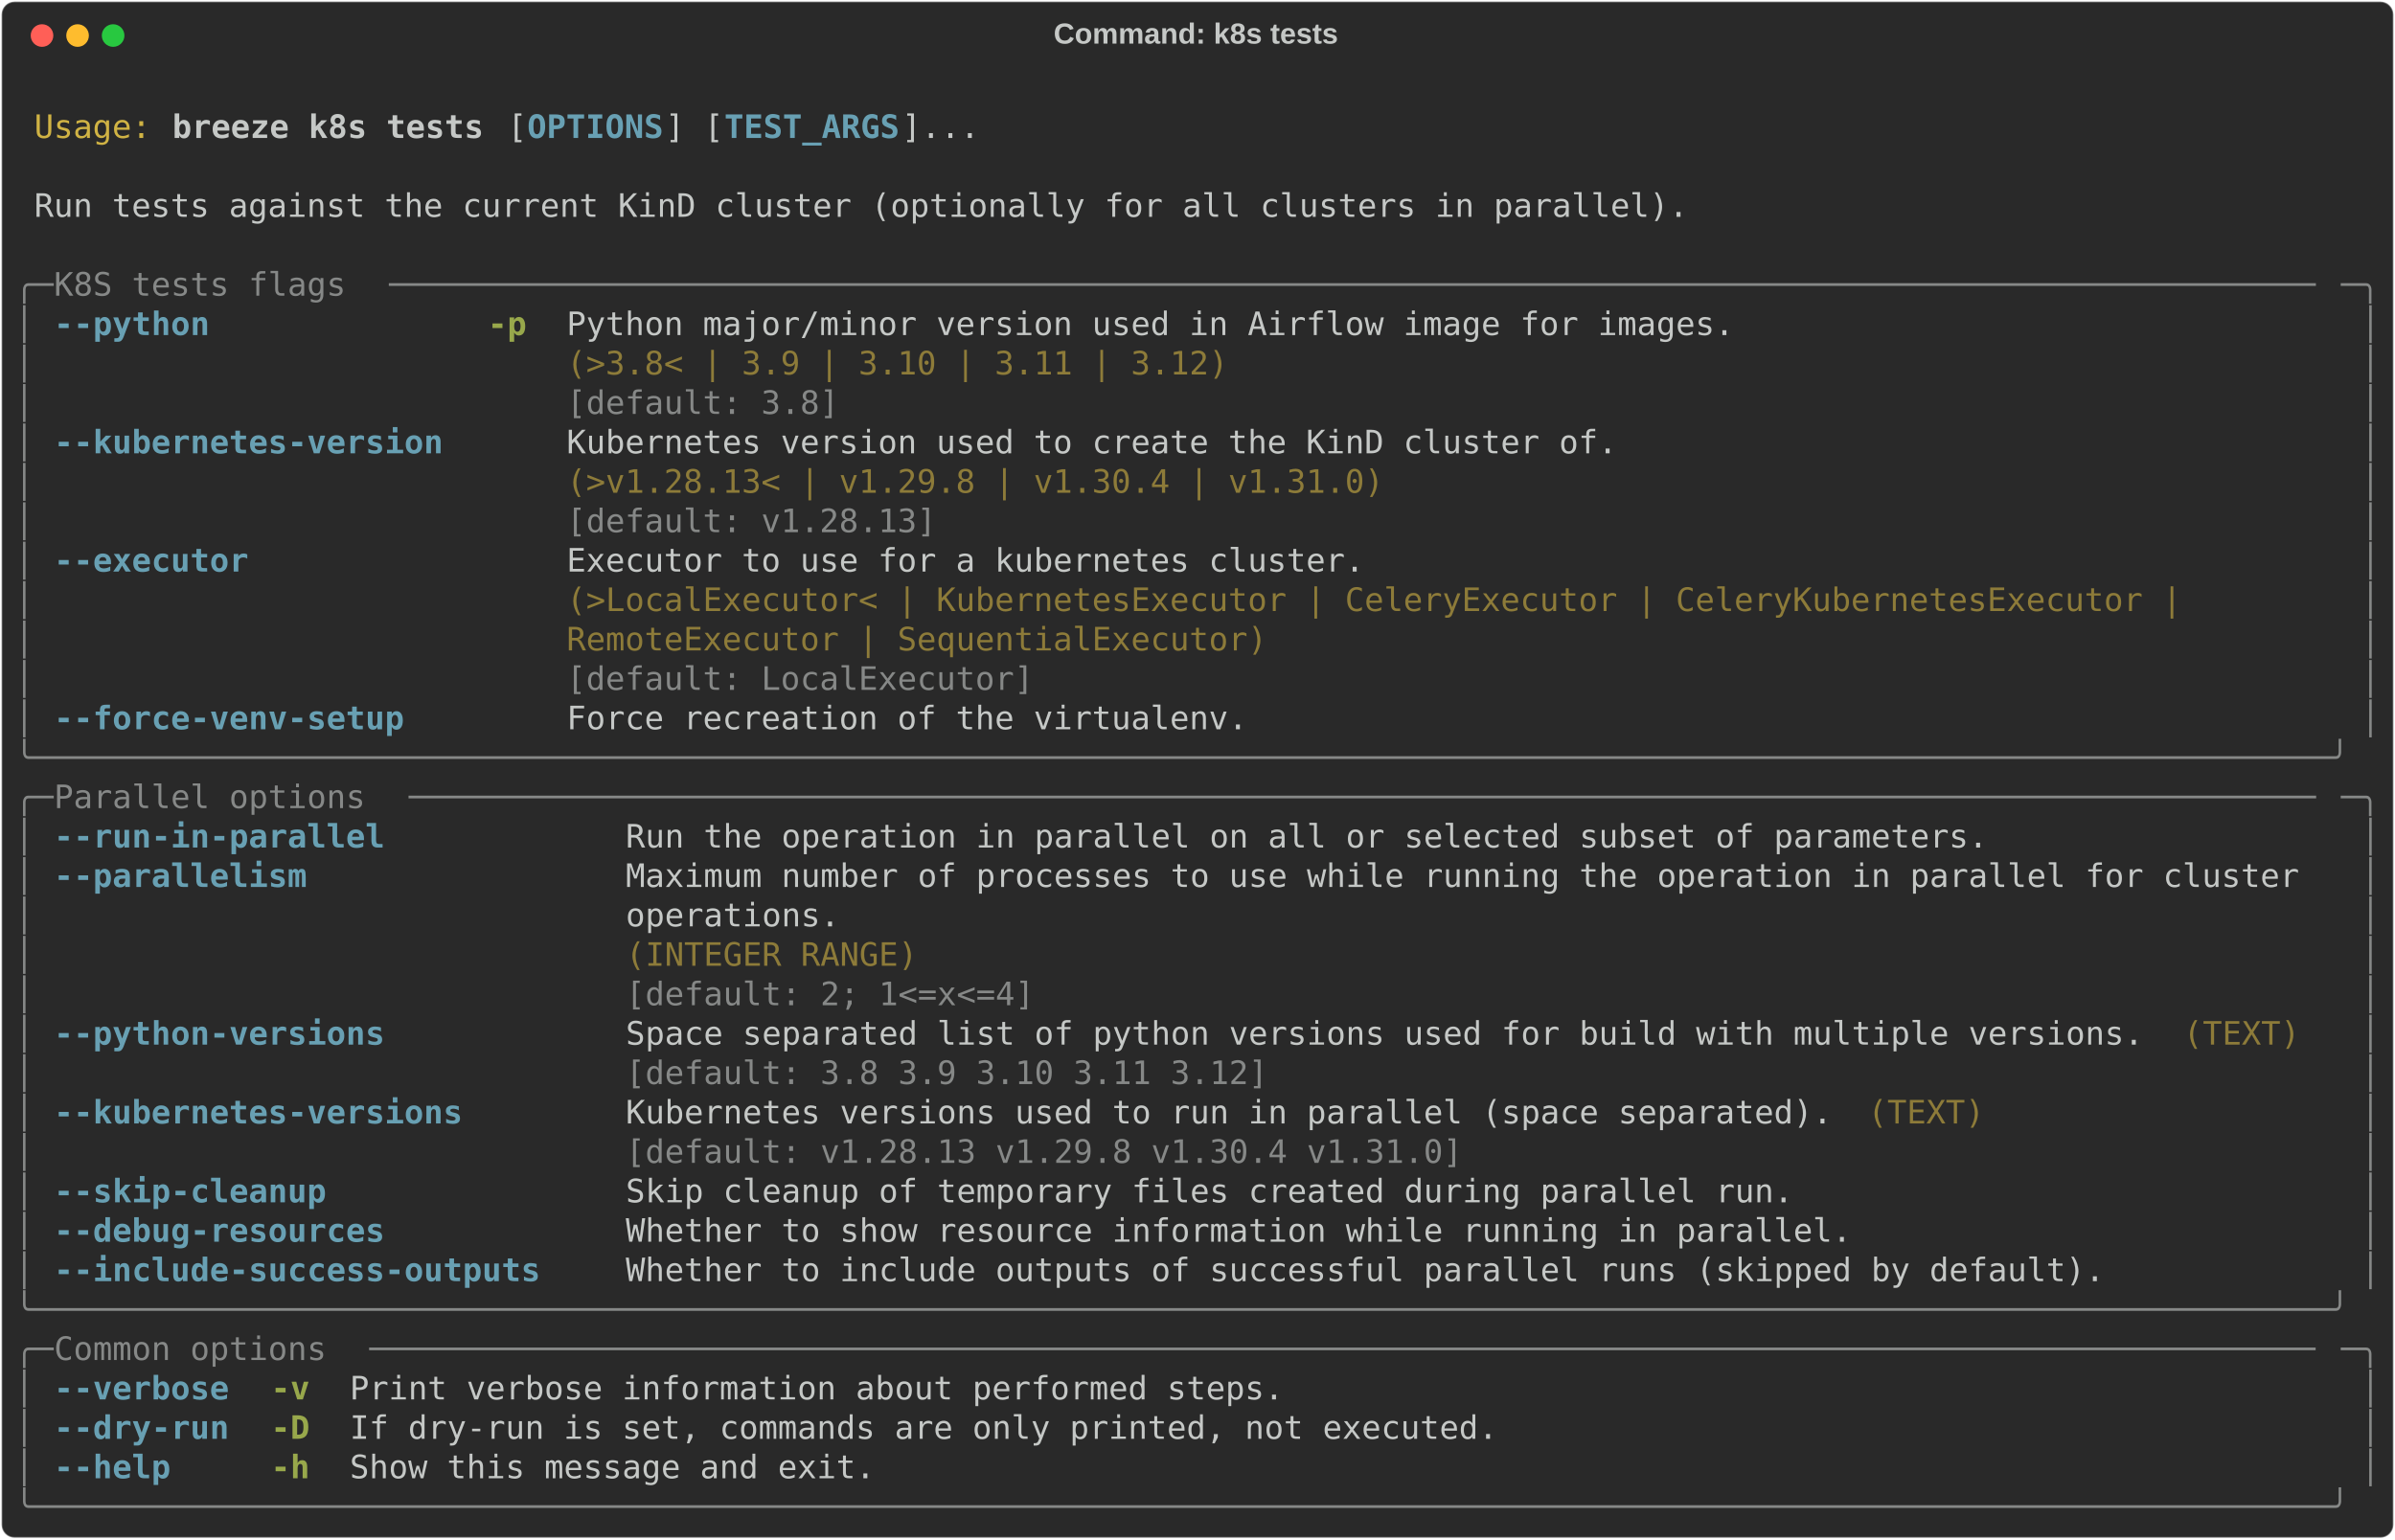
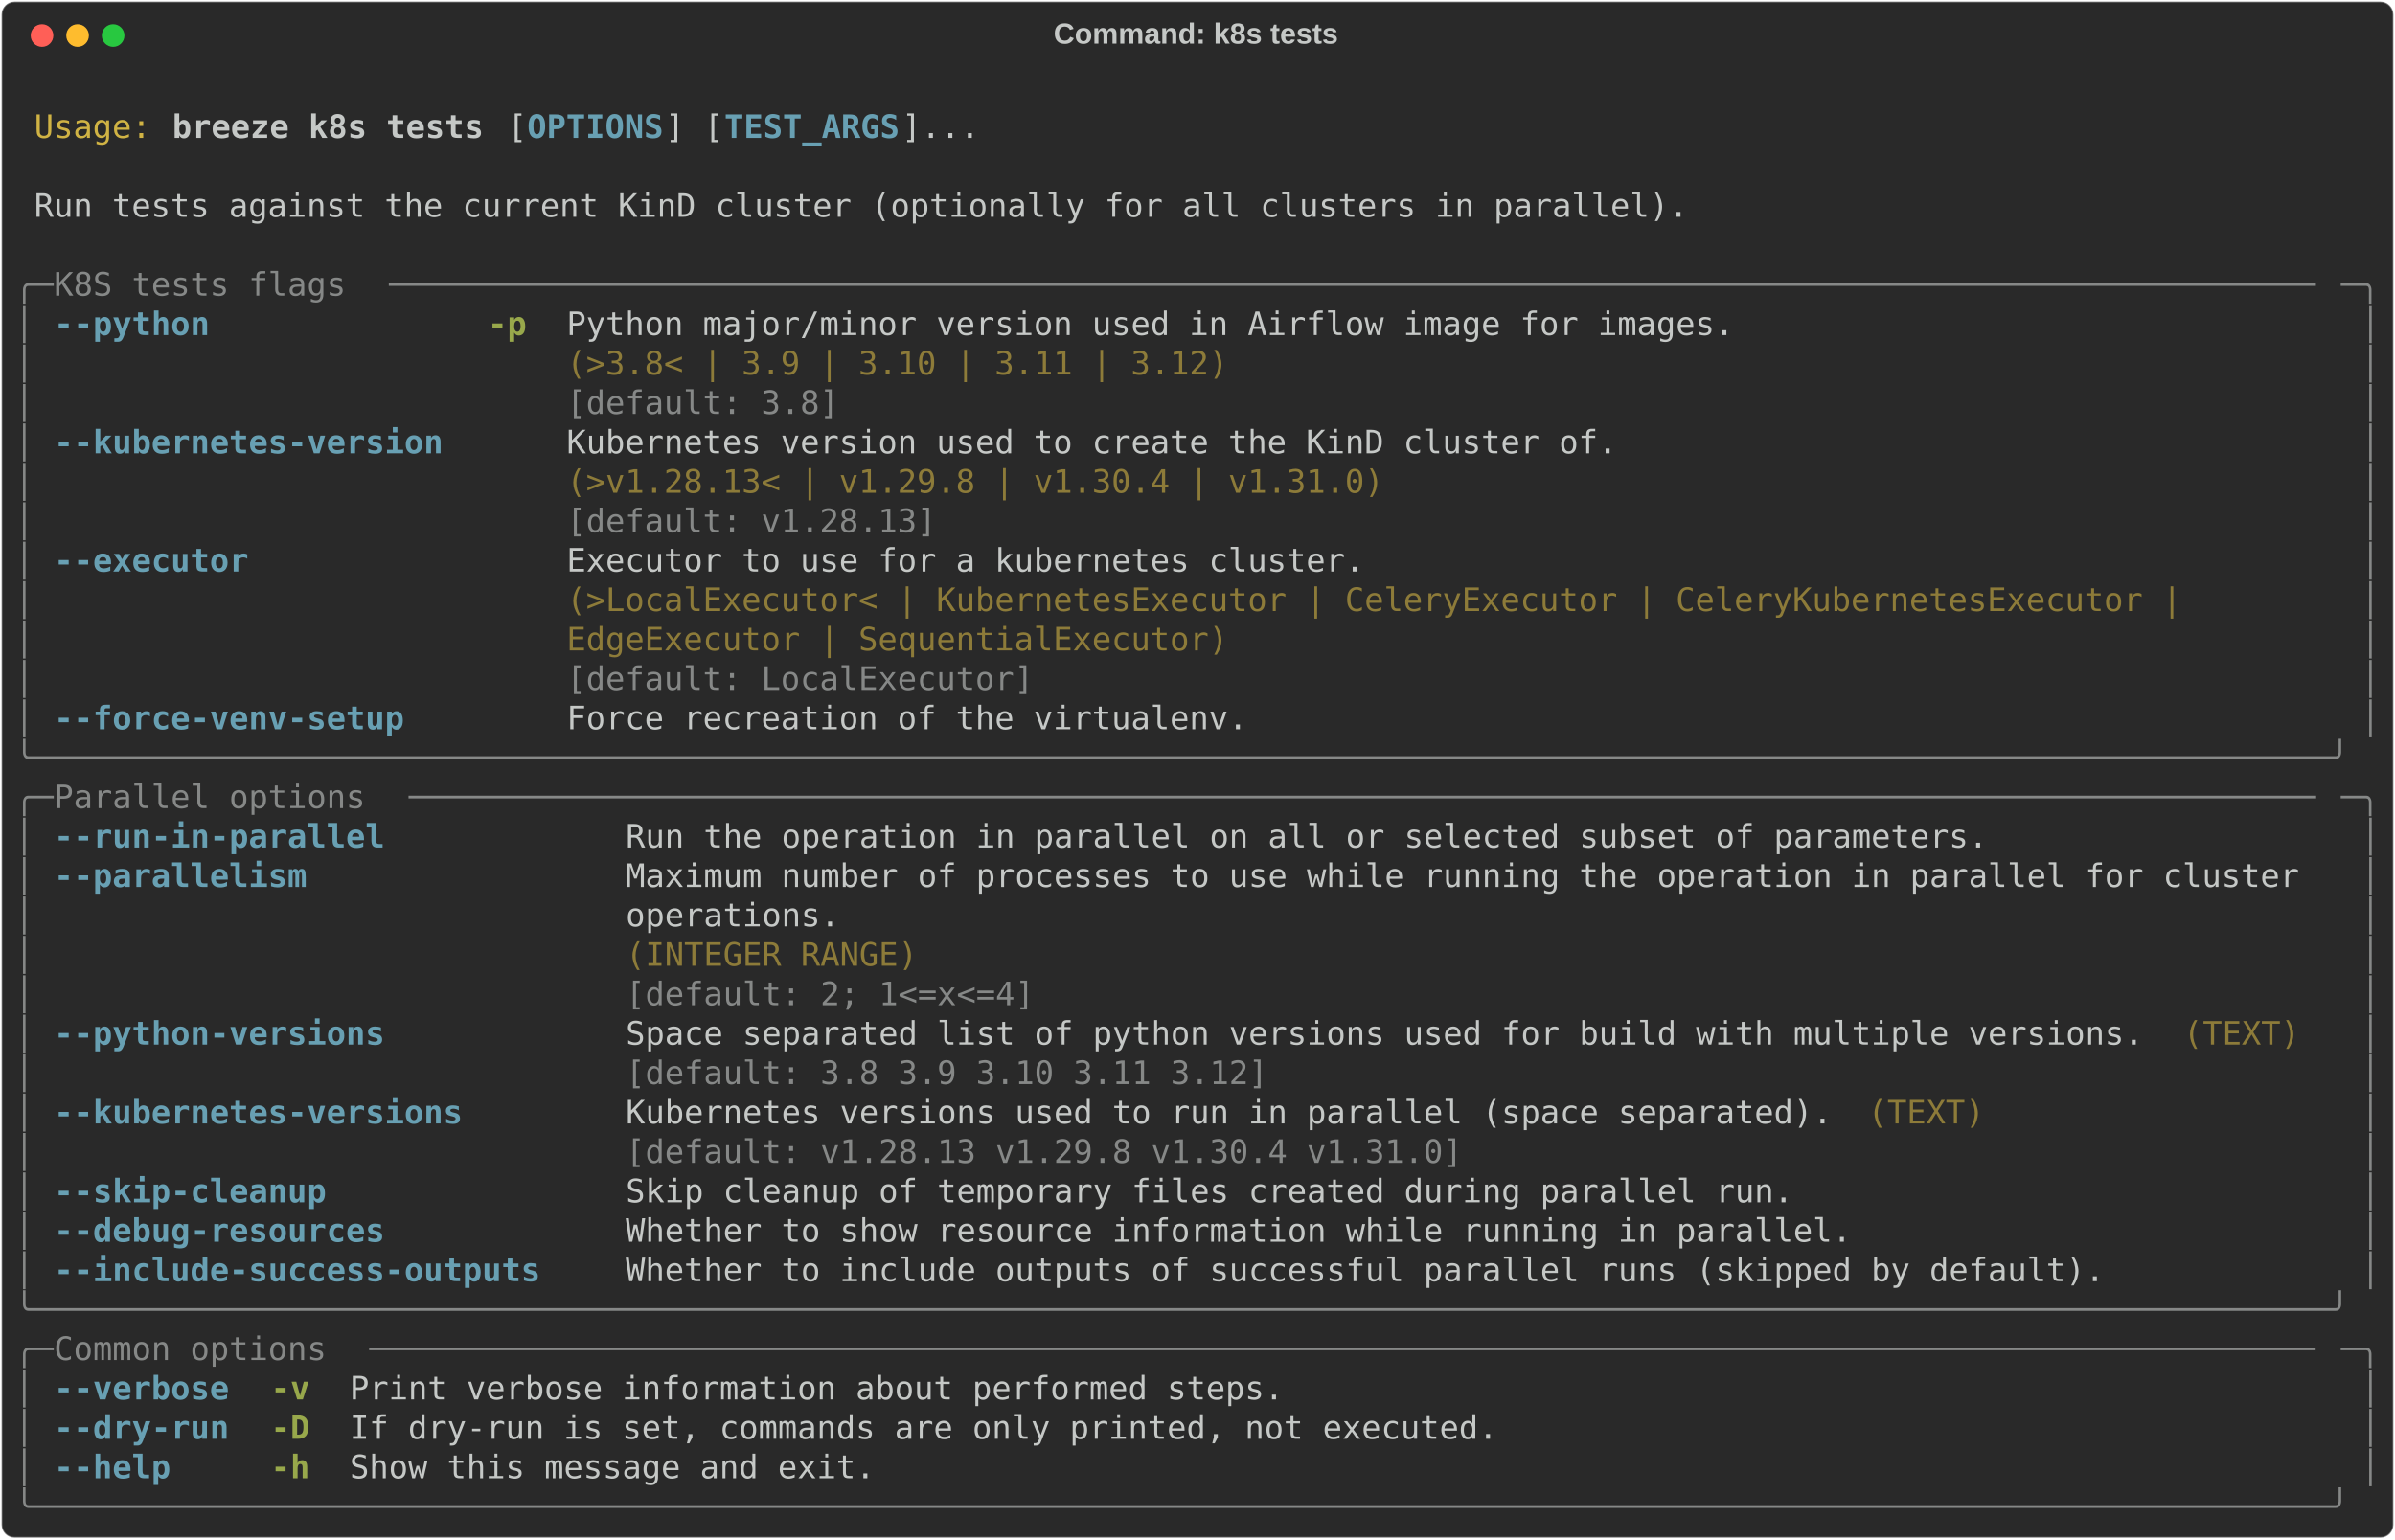
<svg xmlns="http://www.w3.org/2000/svg" class="rich-terminal" viewBox="0 0 1482 952.8">
  <style>

    @font-face {
        font-family: "Fira Code";
        src: local("FiraCode-Regular"),
                url("https://cdnjs.cloudflare.com/ajax/libs/firacode/6.2.0/woff2/FiraCode-Regular.woff2") format("woff2"),
                url("https://cdnjs.cloudflare.com/ajax/libs/firacode/6.2.0/woff/FiraCode-Regular.woff") format("woff");
        font-style: normal;
        font-weight: 400;
    }
    @font-face {
        font-family: "Fira Code";
        src: local("FiraCode-Bold"),
                url("https://cdnjs.cloudflare.com/ajax/libs/firacode/6.2.0/woff2/FiraCode-Bold.woff2") format("woff2"),
                url("https://cdnjs.cloudflare.com/ajax/libs/firacode/6.2.0/woff/FiraCode-Bold.woff") format("woff");
        font-style: bold;
        font-weight: 700;
    }

    .breeze-k8s-tests-matrix {
        font-family: Fira Code, monospace;
        font-size: 20px;
        line-height: 24.4px;
        font-variant-east-asian: full-width;
    }

    .breeze-k8s-tests-title {
        font-size: 18px;
        font-weight: bold;
        font-family: arial;
    }

    .breeze-k8s-tests-r1 { fill: #c5c8c6 }
.breeze-k8s-tests-r2 { fill: #d0b344 }
.breeze-k8s-tests-r3 { fill: #c5c8c6;font-weight: bold }
.breeze-k8s-tests-r4 { fill: #68a0b3;font-weight: bold }
.breeze-k8s-tests-r5 { fill: #868887 }
.breeze-k8s-tests-r6 { fill: #98a84b;font-weight: bold }
.breeze-k8s-tests-r7 { fill: #8d7b39 }
    </style>
  <defs>
    <clipPath id="breeze-k8s-tests-clip-terminal">
      <rect x="0" y="0" width="1463.0" height="901.8" />
    </clipPath>
    <clipPath id="breeze-k8s-tests-line-0">
      <rect x="0" y="1.5" width="1464" height="24.65" />
    </clipPath>
    <clipPath id="breeze-k8s-tests-line-1">
      <rect x="0" y="25.9" width="1464" height="24.65" />
    </clipPath>
    <clipPath id="breeze-k8s-tests-line-2">
      <rect x="0" y="50.3" width="1464" height="24.65" />
    </clipPath>
    <clipPath id="breeze-k8s-tests-line-3">
      <rect x="0" y="74.7" width="1464" height="24.65" />
    </clipPath>
    <clipPath id="breeze-k8s-tests-line-4">
      <rect x="0" y="99.1" width="1464" height="24.65" />
    </clipPath>
    <clipPath id="breeze-k8s-tests-line-5">
      <rect x="0" y="123.5" width="1464" height="24.65" />
    </clipPath>
    <clipPath id="breeze-k8s-tests-line-6">
      <rect x="0" y="147.9" width="1464" height="24.65" />
    </clipPath>
    <clipPath id="breeze-k8s-tests-line-7">
      <rect x="0" y="172.3" width="1464" height="24.65" />
    </clipPath>
    <clipPath id="breeze-k8s-tests-line-8">
      <rect x="0" y="196.7" width="1464" height="24.65" />
    </clipPath>
    <clipPath id="breeze-k8s-tests-line-9">
      <rect x="0" y="221.1" width="1464" height="24.65" />
    </clipPath>
    <clipPath id="breeze-k8s-tests-line-10">
      <rect x="0" y="245.5" width="1464" height="24.65" />
    </clipPath>
    <clipPath id="breeze-k8s-tests-line-11">
      <rect x="0" y="269.9" width="1464" height="24.65" />
    </clipPath>
    <clipPath id="breeze-k8s-tests-line-12">
      <rect x="0" y="294.3" width="1464" height="24.65" />
    </clipPath>
    <clipPath id="breeze-k8s-tests-line-13">
      <rect x="0" y="318.7" width="1464" height="24.65" />
    </clipPath>
    <clipPath id="breeze-k8s-tests-line-14">
      <rect x="0" y="343.1" width="1464" height="24.65" />
    </clipPath>
    <clipPath id="breeze-k8s-tests-line-15">
      <rect x="0" y="367.5" width="1464" height="24.65" />
    </clipPath>
    <clipPath id="breeze-k8s-tests-line-16">
      <rect x="0" y="391.9" width="1464" height="24.65" />
    </clipPath>
    <clipPath id="breeze-k8s-tests-line-17">
      <rect x="0" y="416.3" width="1464" height="24.65" />
    </clipPath>
    <clipPath id="breeze-k8s-tests-line-18">
      <rect x="0" y="440.7" width="1464" height="24.65" />
    </clipPath>
    <clipPath id="breeze-k8s-tests-line-19">
      <rect x="0" y="465.1" width="1464" height="24.65" />
    </clipPath>
    <clipPath id="breeze-k8s-tests-line-20">
      <rect x="0" y="489.5" width="1464" height="24.65" />
    </clipPath>
    <clipPath id="breeze-k8s-tests-line-21">
      <rect x="0" y="513.9" width="1464" height="24.65" />
    </clipPath>
    <clipPath id="breeze-k8s-tests-line-22">
      <rect x="0" y="538.3" width="1464" height="24.65" />
    </clipPath>
    <clipPath id="breeze-k8s-tests-line-23">
      <rect x="0" y="562.7" width="1464" height="24.65" />
    </clipPath>
    <clipPath id="breeze-k8s-tests-line-24">
      <rect x="0" y="587.1" width="1464" height="24.65" />
    </clipPath>
    <clipPath id="breeze-k8s-tests-line-25">
      <rect x="0" y="611.5" width="1464" height="24.65" />
    </clipPath>
    <clipPath id="breeze-k8s-tests-line-26">
      <rect x="0" y="635.9" width="1464" height="24.65" />
    </clipPath>
    <clipPath id="breeze-k8s-tests-line-27">
      <rect x="0" y="660.3" width="1464" height="24.65" />
    </clipPath>
    <clipPath id="breeze-k8s-tests-line-28">
      <rect x="0" y="684.7" width="1464" height="24.65" />
    </clipPath>
    <clipPath id="breeze-k8s-tests-line-29">
      <rect x="0" y="709.1" width="1464" height="24.65" />
    </clipPath>
    <clipPath id="breeze-k8s-tests-line-30">
      <rect x="0" y="733.5" width="1464" height="24.65" />
    </clipPath>
    <clipPath id="breeze-k8s-tests-line-31">
      <rect x="0" y="757.9" width="1464" height="24.65" />
    </clipPath>
    <clipPath id="breeze-k8s-tests-line-32">
      <rect x="0" y="782.3" width="1464" height="24.65" />
    </clipPath>
    <clipPath id="breeze-k8s-tests-line-33">
      <rect x="0" y="806.7" width="1464" height="24.65" />
    </clipPath>
    <clipPath id="breeze-k8s-tests-line-34">
      <rect x="0" y="831.1" width="1464" height="24.65" />
    </clipPath>
    <clipPath id="breeze-k8s-tests-line-35">
      <rect x="0" y="855.5" width="1464" height="24.65" />
    </clipPath>
  </defs>
  <rect fill="#292929" stroke="rgba(255,255,255,0.35)" stroke-width="1" x="1" y="1" width="1480" height="950.8" rx="8" />
  <text class="breeze-k8s-tests-title" fill="#c5c8c6" text-anchor="middle" x="740" y="27">Command: k8s tests</text>
  <g transform="translate(26,22)">
    <circle cx="0" cy="0" r="7" fill="#ff5f57" />
    <circle cx="22" cy="0" r="7" fill="#febc2e" />
    <circle cx="44" cy="0" r="7" fill="#28c840" />
  </g>
  <g transform="translate(9, 41)" clip-path="url(#breeze-k8s-tests-clip-terminal)">
    <g class="breeze-k8s-tests-matrix">
      <text class="breeze-k8s-tests-r1" x="1464" y="20" textLength="12.2" clip-path="url(#breeze-k8s-tests-line-0)">
</text>
      <text class="breeze-k8s-tests-r2" x="12.2" y="44.4" textLength="73.2" clip-path="url(#breeze-k8s-tests-line-1)">Usage:</text>
      <text class="breeze-k8s-tests-r3" x="97.6" y="44.4" textLength="195.2" clip-path="url(#breeze-k8s-tests-line-1)">breeze k8s tests</text>
      <text class="breeze-k8s-tests-r1" x="305" y="44.4" textLength="12.2" clip-path="url(#breeze-k8s-tests-line-1)">[</text>
      <text class="breeze-k8s-tests-r4" x="317.2" y="44.4" textLength="85.4" clip-path="url(#breeze-k8s-tests-line-1)">OPTIONS</text>
      <text class="breeze-k8s-tests-r1" x="402.6" y="44.4" textLength="36.6" clip-path="url(#breeze-k8s-tests-line-1)">] [</text>
      <text class="breeze-k8s-tests-r4" x="439.2" y="44.4" textLength="109.8" clip-path="url(#breeze-k8s-tests-line-1)">TEST_ARGS</text>
      <text class="breeze-k8s-tests-r1" x="549" y="44.4" textLength="48.8" clip-path="url(#breeze-k8s-tests-line-1)">]...</text>
      <text class="breeze-k8s-tests-r1" x="1464" y="44.4" textLength="12.2" clip-path="url(#breeze-k8s-tests-line-1)">
</text>
      <text class="breeze-k8s-tests-r1" x="1464" y="68.8" textLength="12.2" clip-path="url(#breeze-k8s-tests-line-2)">
</text>
      <text class="breeze-k8s-tests-r1" x="12.2" y="93.2" textLength="1037" clip-path="url(#breeze-k8s-tests-line-3)">Run tests against the current KinD cluster (optionally for all clusters in parallel).</text>
      <text class="breeze-k8s-tests-r1" x="1464" y="93.2" textLength="12.2" clip-path="url(#breeze-k8s-tests-line-3)">
</text>
      <text class="breeze-k8s-tests-r1" x="1464" y="117.6" textLength="12.2" clip-path="url(#breeze-k8s-tests-line-4)">
</text>
      <text class="breeze-k8s-tests-r5" x="0" y="142" textLength="24.4" clip-path="url(#breeze-k8s-tests-line-5)">╭─</text>
      <text class="breeze-k8s-tests-r5" x="24.4" y="142" textLength="207.4" clip-path="url(#breeze-k8s-tests-line-5)"> K8S tests flags </text>
      <text class="breeze-k8s-tests-r5" x="231.8" y="142" textLength="1207.8" clip-path="url(#breeze-k8s-tests-line-5)">───────────────────────────────────────────────────────────────────────────────────────────────────</text>
      <text class="breeze-k8s-tests-r5" x="1439.6" y="142" textLength="24.4" clip-path="url(#breeze-k8s-tests-line-5)">─╮</text>
      <text class="breeze-k8s-tests-r1" x="1464" y="142" textLength="12.2" clip-path="url(#breeze-k8s-tests-line-5)">
</text>
      <text class="breeze-k8s-tests-r5" x="0" y="166.4" textLength="12.2" clip-path="url(#breeze-k8s-tests-line-6)">│</text>
      <text class="breeze-k8s-tests-r4" x="24.4" y="166.4" textLength="97.6" clip-path="url(#breeze-k8s-tests-line-6)">--python</text>
      <text class="breeze-k8s-tests-r6" x="292.8" y="166.4" textLength="24.4" clip-path="url(#breeze-k8s-tests-line-6)">-p</text>
      <text class="breeze-k8s-tests-r1" x="341.6" y="166.4" textLength="732" clip-path="url(#breeze-k8s-tests-line-6)">Python major/minor version used in Airflow image for images.</text>
      <text class="breeze-k8s-tests-r5" x="1451.8" y="166.4" textLength="12.2" clip-path="url(#breeze-k8s-tests-line-6)">│</text>
      <text class="breeze-k8s-tests-r1" x="1464" y="166.4" textLength="12.2" clip-path="url(#breeze-k8s-tests-line-6)">
</text>
      <text class="breeze-k8s-tests-r5" x="0" y="190.8" textLength="12.2" clip-path="url(#breeze-k8s-tests-line-7)">│</text>
      <text class="breeze-k8s-tests-r7" x="341.6" y="190.8" textLength="732" clip-path="url(#breeze-k8s-tests-line-7)">(&gt;3.8&lt; | 3.9 | 3.10 | 3.11 | 3.12)                          </text>
      <text class="breeze-k8s-tests-r5" x="1451.8" y="190.8" textLength="12.2" clip-path="url(#breeze-k8s-tests-line-7)">│</text>
      <text class="breeze-k8s-tests-r1" x="1464" y="190.8" textLength="12.2" clip-path="url(#breeze-k8s-tests-line-7)">
</text>
      <text class="breeze-k8s-tests-r5" x="0" y="215.2" textLength="12.2" clip-path="url(#breeze-k8s-tests-line-8)">│</text>
      <text class="breeze-k8s-tests-r5" x="341.6" y="215.2" textLength="732" clip-path="url(#breeze-k8s-tests-line-8)">[default: 3.8]                                              </text>
      <text class="breeze-k8s-tests-r5" x="1451.8" y="215.2" textLength="12.2" clip-path="url(#breeze-k8s-tests-line-8)">│</text>
      <text class="breeze-k8s-tests-r1" x="1464" y="215.2" textLength="12.2" clip-path="url(#breeze-k8s-tests-line-8)">
</text>
      <text class="breeze-k8s-tests-r5" x="0" y="239.6" textLength="12.2" clip-path="url(#breeze-k8s-tests-line-9)">│</text>
      <text class="breeze-k8s-tests-r4" x="24.4" y="239.6" textLength="244" clip-path="url(#breeze-k8s-tests-line-9)">--kubernetes-version</text>
      <text class="breeze-k8s-tests-r1" x="341.6" y="239.6" textLength="658.8" clip-path="url(#breeze-k8s-tests-line-9)">Kubernetes version used to create the KinD cluster of.</text>
      <text class="breeze-k8s-tests-r5" x="1451.8" y="239.6" textLength="12.2" clip-path="url(#breeze-k8s-tests-line-9)">│</text>
      <text class="breeze-k8s-tests-r1" x="1464" y="239.6" textLength="12.2" clip-path="url(#breeze-k8s-tests-line-9)">
</text>
      <text class="breeze-k8s-tests-r5" x="0" y="264" textLength="12.2" clip-path="url(#breeze-k8s-tests-line-10)">│</text>
      <text class="breeze-k8s-tests-r7" x="341.6" y="264" textLength="658.8" clip-path="url(#breeze-k8s-tests-line-10)">(&gt;v1.28.13&lt; | v1.29.8 | v1.30.4 | v1.31.0)            </text>
      <text class="breeze-k8s-tests-r5" x="1451.8" y="264" textLength="12.2" clip-path="url(#breeze-k8s-tests-line-10)">│</text>
      <text class="breeze-k8s-tests-r1" x="1464" y="264" textLength="12.2" clip-path="url(#breeze-k8s-tests-line-10)">
</text>
      <text class="breeze-k8s-tests-r5" x="0" y="288.4" textLength="12.2" clip-path="url(#breeze-k8s-tests-line-11)">│</text>
      <text class="breeze-k8s-tests-r5" x="341.6" y="288.4" textLength="658.8" clip-path="url(#breeze-k8s-tests-line-11)">[default: v1.28.13]                                   </text>
      <text class="breeze-k8s-tests-r5" x="1451.8" y="288.4" textLength="12.2" clip-path="url(#breeze-k8s-tests-line-11)">│</text>
      <text class="breeze-k8s-tests-r1" x="1464" y="288.4" textLength="12.2" clip-path="url(#breeze-k8s-tests-line-11)">
</text>
      <text class="breeze-k8s-tests-r5" x="0" y="312.8" textLength="12.2" clip-path="url(#breeze-k8s-tests-line-12)">│</text>
      <text class="breeze-k8s-tests-r4" x="24.4" y="312.8" textLength="122" clip-path="url(#breeze-k8s-tests-line-12)">--executor</text>
      <text class="breeze-k8s-tests-r1" x="341.6" y="312.8" textLength="1098" clip-path="url(#breeze-k8s-tests-line-12)">Executor to use for a kubernetes cluster.                                                 </text>
      <text class="breeze-k8s-tests-r5" x="1451.8" y="312.8" textLength="12.2" clip-path="url(#breeze-k8s-tests-line-12)">│</text>
      <text class="breeze-k8s-tests-r1" x="1464" y="312.8" textLength="12.2" clip-path="url(#breeze-k8s-tests-line-12)">
</text>
      <text class="breeze-k8s-tests-r5" x="0" y="337.2" textLength="12.2" clip-path="url(#breeze-k8s-tests-line-13)">│</text>
      <text class="breeze-k8s-tests-r7" x="341.6" y="337.2" textLength="1098" clip-path="url(#breeze-k8s-tests-line-13)">(&gt;LocalExecutor&lt; | KubernetesExecutor | CeleryExecutor | CeleryKubernetesExecutor |       </text>
      <text class="breeze-k8s-tests-r5" x="1451.8" y="337.2" textLength="12.2" clip-path="url(#breeze-k8s-tests-line-13)">│</text>
      <text class="breeze-k8s-tests-r1" x="1464" y="337.2" textLength="12.2" clip-path="url(#breeze-k8s-tests-line-13)">
</text>
      <text class="breeze-k8s-tests-r5" x="0" y="361.6" textLength="12.2" clip-path="url(#breeze-k8s-tests-line-14)">│</text>
-       <text class="breeze-k8s-tests-r7" x="341.6" y="361.6" textLength="1098" clip-path="url(#breeze-k8s-tests-line-14)">RemoteExecutor | SequentialExecutor)                                                      </text>
+       <text class="breeze-k8s-tests-r7" x="341.6" y="361.6" textLength="1098" clip-path="url(#breeze-k8s-tests-line-14)">EdgeExecutor | SequentialExecutor)                                                        </text>
      <text class="breeze-k8s-tests-r5" x="1451.8" y="361.6" textLength="12.2" clip-path="url(#breeze-k8s-tests-line-14)">│</text>
      <text class="breeze-k8s-tests-r1" x="1464" y="361.6" textLength="12.2" clip-path="url(#breeze-k8s-tests-line-14)">
</text>
      <text class="breeze-k8s-tests-r5" x="0" y="386" textLength="12.2" clip-path="url(#breeze-k8s-tests-line-15)">│</text>
      <text class="breeze-k8s-tests-r5" x="341.6" y="386" textLength="1098" clip-path="url(#breeze-k8s-tests-line-15)">[default: LocalExecutor]                                                                  </text>
      <text class="breeze-k8s-tests-r5" x="1451.8" y="386" textLength="12.2" clip-path="url(#breeze-k8s-tests-line-15)">│</text>
      <text class="breeze-k8s-tests-r1" x="1464" y="386" textLength="12.2" clip-path="url(#breeze-k8s-tests-line-15)">
</text>
      <text class="breeze-k8s-tests-r5" x="0" y="410.4" textLength="12.2" clip-path="url(#breeze-k8s-tests-line-16)">│</text>
      <text class="breeze-k8s-tests-r4" x="24.4" y="410.4" textLength="219.6" clip-path="url(#breeze-k8s-tests-line-16)">--force-venv-setup</text>
      <text class="breeze-k8s-tests-r1" x="341.6" y="410.4" textLength="427" clip-path="url(#breeze-k8s-tests-line-16)">Force recreation of the virtualenv.</text>
      <text class="breeze-k8s-tests-r5" x="1451.8" y="410.4" textLength="12.2" clip-path="url(#breeze-k8s-tests-line-16)">│</text>
      <text class="breeze-k8s-tests-r1" x="1464" y="410.4" textLength="12.2" clip-path="url(#breeze-k8s-tests-line-16)">
</text>
      <text class="breeze-k8s-tests-r5" x="0" y="434.8" textLength="1464" clip-path="url(#breeze-k8s-tests-line-17)">╰──────────────────────────────────────────────────────────────────────────────────────────────────────────────────────╯</text>
      <text class="breeze-k8s-tests-r1" x="1464" y="434.8" textLength="12.2" clip-path="url(#breeze-k8s-tests-line-17)">
</text>
      <text class="breeze-k8s-tests-r5" x="0" y="459.2" textLength="24.4" clip-path="url(#breeze-k8s-tests-line-18)">╭─</text>
      <text class="breeze-k8s-tests-r5" x="24.4" y="459.2" textLength="219.6" clip-path="url(#breeze-k8s-tests-line-18)"> Parallel options </text>
      <text class="breeze-k8s-tests-r5" x="244" y="459.2" textLength="1195.6" clip-path="url(#breeze-k8s-tests-line-18)">──────────────────────────────────────────────────────────────────────────────────────────────────</text>
      <text class="breeze-k8s-tests-r5" x="1439.6" y="459.2" textLength="24.4" clip-path="url(#breeze-k8s-tests-line-18)">─╮</text>
      <text class="breeze-k8s-tests-r1" x="1464" y="459.2" textLength="12.2" clip-path="url(#breeze-k8s-tests-line-18)">
</text>
      <text class="breeze-k8s-tests-r5" x="0" y="483.6" textLength="12.2" clip-path="url(#breeze-k8s-tests-line-19)">│</text>
      <text class="breeze-k8s-tests-r4" x="24.4" y="483.6" textLength="207.4" clip-path="url(#breeze-k8s-tests-line-19)">--run-in-parallel</text>
      <text class="breeze-k8s-tests-r1" x="378.2" y="483.6" textLength="854" clip-path="url(#breeze-k8s-tests-line-19)">Run the operation in parallel on all or selected subset of parameters.</text>
      <text class="breeze-k8s-tests-r5" x="1451.8" y="483.6" textLength="12.2" clip-path="url(#breeze-k8s-tests-line-19)">│</text>
      <text class="breeze-k8s-tests-r1" x="1464" y="483.6" textLength="12.2" clip-path="url(#breeze-k8s-tests-line-19)">
</text>
      <text class="breeze-k8s-tests-r5" x="0" y="508" textLength="12.2" clip-path="url(#breeze-k8s-tests-line-20)">│</text>
      <text class="breeze-k8s-tests-r4" x="24.4" y="508" textLength="158.6" clip-path="url(#breeze-k8s-tests-line-20)">--parallelism</text>
      <text class="breeze-k8s-tests-r1" x="378.2" y="508" textLength="1061.4" clip-path="url(#breeze-k8s-tests-line-20)">Maximum number of processes to use while running the operation in parallel for cluster </text>
      <text class="breeze-k8s-tests-r5" x="1451.8" y="508" textLength="12.2" clip-path="url(#breeze-k8s-tests-line-20)">│</text>
      <text class="breeze-k8s-tests-r1" x="1464" y="508" textLength="12.2" clip-path="url(#breeze-k8s-tests-line-20)">
</text>
      <text class="breeze-k8s-tests-r5" x="0" y="532.4" textLength="12.2" clip-path="url(#breeze-k8s-tests-line-21)">│</text>
      <text class="breeze-k8s-tests-r1" x="378.2" y="532.4" textLength="1061.4" clip-path="url(#breeze-k8s-tests-line-21)">operations.                                                                            </text>
      <text class="breeze-k8s-tests-r5" x="1451.8" y="532.4" textLength="12.2" clip-path="url(#breeze-k8s-tests-line-21)">│</text>
      <text class="breeze-k8s-tests-r1" x="1464" y="532.4" textLength="12.2" clip-path="url(#breeze-k8s-tests-line-21)">
</text>
      <text class="breeze-k8s-tests-r5" x="0" y="556.8" textLength="12.2" clip-path="url(#breeze-k8s-tests-line-22)">│</text>
      <text class="breeze-k8s-tests-r7" x="378.2" y="556.8" textLength="1061.4" clip-path="url(#breeze-k8s-tests-line-22)">(INTEGER RANGE)                                                                        </text>
      <text class="breeze-k8s-tests-r5" x="1451.8" y="556.8" textLength="12.2" clip-path="url(#breeze-k8s-tests-line-22)">│</text>
      <text class="breeze-k8s-tests-r1" x="1464" y="556.8" textLength="12.2" clip-path="url(#breeze-k8s-tests-line-22)">
</text>
      <text class="breeze-k8s-tests-r5" x="0" y="581.2" textLength="12.2" clip-path="url(#breeze-k8s-tests-line-23)">│</text>
      <text class="breeze-k8s-tests-r5" x="378.2" y="581.2" textLength="1061.4" clip-path="url(#breeze-k8s-tests-line-23)">[default: 2; 1&lt;=x&lt;=4]                                                                  </text>
      <text class="breeze-k8s-tests-r5" x="1451.8" y="581.2" textLength="12.2" clip-path="url(#breeze-k8s-tests-line-23)">│</text>
      <text class="breeze-k8s-tests-r1" x="1464" y="581.2" textLength="12.2" clip-path="url(#breeze-k8s-tests-line-23)">
</text>
      <text class="breeze-k8s-tests-r5" x="0" y="605.6" textLength="12.2" clip-path="url(#breeze-k8s-tests-line-24)">│</text>
      <text class="breeze-k8s-tests-r4" x="24.4" y="605.6" textLength="207.4" clip-path="url(#breeze-k8s-tests-line-24)">--python-versions</text>
      <text class="breeze-k8s-tests-r1" x="378.2" y="605.6" textLength="951.6" clip-path="url(#breeze-k8s-tests-line-24)">Space separated list of python versions used for build with multiple versions.</text>
      <text class="breeze-k8s-tests-r7" x="1342" y="605.6" textLength="73.2" clip-path="url(#breeze-k8s-tests-line-24)">(TEXT)</text>
      <text class="breeze-k8s-tests-r5" x="1451.8" y="605.6" textLength="12.2" clip-path="url(#breeze-k8s-tests-line-24)">│</text>
      <text class="breeze-k8s-tests-r1" x="1464" y="605.6" textLength="12.2" clip-path="url(#breeze-k8s-tests-line-24)">
</text>
      <text class="breeze-k8s-tests-r5" x="0" y="630" textLength="12.2" clip-path="url(#breeze-k8s-tests-line-25)">│</text>
      <text class="breeze-k8s-tests-r5" x="378.2" y="630" textLength="951.6" clip-path="url(#breeze-k8s-tests-line-25)">[default: 3.8 3.9 3.10 3.11 3.12]                                             </text>
      <text class="breeze-k8s-tests-r5" x="1451.8" y="630" textLength="12.2" clip-path="url(#breeze-k8s-tests-line-25)">│</text>
      <text class="breeze-k8s-tests-r1" x="1464" y="630" textLength="12.2" clip-path="url(#breeze-k8s-tests-line-25)">
</text>
      <text class="breeze-k8s-tests-r5" x="0" y="654.4" textLength="12.2" clip-path="url(#breeze-k8s-tests-line-26)">│</text>
      <text class="breeze-k8s-tests-r4" x="24.4" y="654.4" textLength="256.2" clip-path="url(#breeze-k8s-tests-line-26)">--kubernetes-versions</text>
      <text class="breeze-k8s-tests-r1" x="378.2" y="654.4" textLength="756.4" clip-path="url(#breeze-k8s-tests-line-26)">Kubernetes versions used to run in parallel (space separated).</text>
      <text class="breeze-k8s-tests-r7" x="1146.8" y="654.4" textLength="73.2" clip-path="url(#breeze-k8s-tests-line-26)">(TEXT)</text>
      <text class="breeze-k8s-tests-r5" x="1451.8" y="654.4" textLength="12.2" clip-path="url(#breeze-k8s-tests-line-26)">│</text>
      <text class="breeze-k8s-tests-r1" x="1464" y="654.4" textLength="12.2" clip-path="url(#breeze-k8s-tests-line-26)">
</text>
      <text class="breeze-k8s-tests-r5" x="0" y="678.8" textLength="12.2" clip-path="url(#breeze-k8s-tests-line-27)">│</text>
      <text class="breeze-k8s-tests-r5" x="378.2" y="678.8" textLength="756.4" clip-path="url(#breeze-k8s-tests-line-27)">[default: v1.28.13 v1.29.8 v1.30.4 v1.31.0]                   </text>
      <text class="breeze-k8s-tests-r5" x="1451.8" y="678.8" textLength="12.2" clip-path="url(#breeze-k8s-tests-line-27)">│</text>
      <text class="breeze-k8s-tests-r1" x="1464" y="678.8" textLength="12.2" clip-path="url(#breeze-k8s-tests-line-27)">
</text>
      <text class="breeze-k8s-tests-r5" x="0" y="703.2" textLength="12.2" clip-path="url(#breeze-k8s-tests-line-28)">│</text>
      <text class="breeze-k8s-tests-r4" x="24.4" y="703.2" textLength="170.8" clip-path="url(#breeze-k8s-tests-line-28)">--skip-cleanup</text>
      <text class="breeze-k8s-tests-r1" x="378.2" y="703.2" textLength="732" clip-path="url(#breeze-k8s-tests-line-28)">Skip cleanup of temporary files created during parallel run.</text>
      <text class="breeze-k8s-tests-r5" x="1451.8" y="703.2" textLength="12.2" clip-path="url(#breeze-k8s-tests-line-28)">│</text>
      <text class="breeze-k8s-tests-r1" x="1464" y="703.2" textLength="12.2" clip-path="url(#breeze-k8s-tests-line-28)">
</text>
      <text class="breeze-k8s-tests-r5" x="0" y="727.6" textLength="12.2" clip-path="url(#breeze-k8s-tests-line-29)">│</text>
      <text class="breeze-k8s-tests-r4" x="24.4" y="727.6" textLength="207.4" clip-path="url(#breeze-k8s-tests-line-29)">--debug-resources</text>
      <text class="breeze-k8s-tests-r1" x="378.2" y="727.6" textLength="768.6" clip-path="url(#breeze-k8s-tests-line-29)">Whether to show resource information while running in parallel.</text>
      <text class="breeze-k8s-tests-r5" x="1451.8" y="727.6" textLength="12.2" clip-path="url(#breeze-k8s-tests-line-29)">│</text>
      <text class="breeze-k8s-tests-r1" x="1464" y="727.6" textLength="12.2" clip-path="url(#breeze-k8s-tests-line-29)">
</text>
      <text class="breeze-k8s-tests-r5" x="0" y="752" textLength="12.2" clip-path="url(#breeze-k8s-tests-line-30)">│</text>
      <text class="breeze-k8s-tests-r4" x="24.4" y="752" textLength="305" clip-path="url(#breeze-k8s-tests-line-30)">--include-success-outputs</text>
      <text class="breeze-k8s-tests-r1" x="378.2" y="752" textLength="927.2" clip-path="url(#breeze-k8s-tests-line-30)">Whether to include outputs of successful parallel runs (skipped by default).</text>
      <text class="breeze-k8s-tests-r5" x="1451.8" y="752" textLength="12.2" clip-path="url(#breeze-k8s-tests-line-30)">│</text>
      <text class="breeze-k8s-tests-r1" x="1464" y="752" textLength="12.2" clip-path="url(#breeze-k8s-tests-line-30)">
</text>
      <text class="breeze-k8s-tests-r5" x="0" y="776.4" textLength="1464" clip-path="url(#breeze-k8s-tests-line-31)">╰──────────────────────────────────────────────────────────────────────────────────────────────────────────────────────╯</text>
      <text class="breeze-k8s-tests-r1" x="1464" y="776.4" textLength="12.2" clip-path="url(#breeze-k8s-tests-line-31)">
</text>
      <text class="breeze-k8s-tests-r5" x="0" y="800.8" textLength="24.4" clip-path="url(#breeze-k8s-tests-line-32)">╭─</text>
      <text class="breeze-k8s-tests-r5" x="24.4" y="800.8" textLength="195.2" clip-path="url(#breeze-k8s-tests-line-32)"> Common options </text>
      <text class="breeze-k8s-tests-r5" x="219.6" y="800.8" textLength="1220" clip-path="url(#breeze-k8s-tests-line-32)">────────────────────────────────────────────────────────────────────────────────────────────────────</text>
      <text class="breeze-k8s-tests-r5" x="1439.6" y="800.8" textLength="24.4" clip-path="url(#breeze-k8s-tests-line-32)">─╮</text>
      <text class="breeze-k8s-tests-r1" x="1464" y="800.8" textLength="12.2" clip-path="url(#breeze-k8s-tests-line-32)">
</text>
      <text class="breeze-k8s-tests-r5" x="0" y="825.2" textLength="12.2" clip-path="url(#breeze-k8s-tests-line-33)">│</text>
      <text class="breeze-k8s-tests-r4" x="24.4" y="825.2" textLength="109.8" clip-path="url(#breeze-k8s-tests-line-33)">--verbose</text>
      <text class="breeze-k8s-tests-r6" x="158.6" y="825.2" textLength="24.4" clip-path="url(#breeze-k8s-tests-line-33)">-v</text>
      <text class="breeze-k8s-tests-r1" x="207.4" y="825.2" textLength="585.6" clip-path="url(#breeze-k8s-tests-line-33)">Print verbose information about performed steps.</text>
      <text class="breeze-k8s-tests-r5" x="1451.8" y="825.2" textLength="12.2" clip-path="url(#breeze-k8s-tests-line-33)">│</text>
      <text class="breeze-k8s-tests-r1" x="1464" y="825.2" textLength="12.2" clip-path="url(#breeze-k8s-tests-line-33)">
</text>
      <text class="breeze-k8s-tests-r5" x="0" y="849.6" textLength="12.2" clip-path="url(#breeze-k8s-tests-line-34)">│</text>
      <text class="breeze-k8s-tests-r4" x="24.4" y="849.6" textLength="109.8" clip-path="url(#breeze-k8s-tests-line-34)">--dry-run</text>
      <text class="breeze-k8s-tests-r6" x="158.6" y="849.6" textLength="24.4" clip-path="url(#breeze-k8s-tests-line-34)">-D</text>
      <text class="breeze-k8s-tests-r1" x="207.4" y="849.6" textLength="719.8" clip-path="url(#breeze-k8s-tests-line-34)">If dry-run is set, commands are only printed, not executed.</text>
      <text class="breeze-k8s-tests-r5" x="1451.8" y="849.6" textLength="12.2" clip-path="url(#breeze-k8s-tests-line-34)">│</text>
      <text class="breeze-k8s-tests-r1" x="1464" y="849.6" textLength="12.2" clip-path="url(#breeze-k8s-tests-line-34)">
</text>
      <text class="breeze-k8s-tests-r5" x="0" y="874" textLength="12.2" clip-path="url(#breeze-k8s-tests-line-35)">│</text>
      <text class="breeze-k8s-tests-r4" x="24.4" y="874" textLength="73.2" clip-path="url(#breeze-k8s-tests-line-35)">--help</text>
      <text class="breeze-k8s-tests-r6" x="158.6" y="874" textLength="24.4" clip-path="url(#breeze-k8s-tests-line-35)">-h</text>
      <text class="breeze-k8s-tests-r1" x="207.4" y="874" textLength="329.4" clip-path="url(#breeze-k8s-tests-line-35)">Show this message and exit.</text>
      <text class="breeze-k8s-tests-r5" x="1451.8" y="874" textLength="12.2" clip-path="url(#breeze-k8s-tests-line-35)">│</text>
      <text class="breeze-k8s-tests-r1" x="1464" y="874" textLength="12.2" clip-path="url(#breeze-k8s-tests-line-35)">
</text>
      <text class="breeze-k8s-tests-r5" x="0" y="898.4" textLength="1464" clip-path="url(#breeze-k8s-tests-line-36)">╰──────────────────────────────────────────────────────────────────────────────────────────────────────────────────────╯</text>
      <text class="breeze-k8s-tests-r1" x="1464" y="898.4" textLength="12.2" clip-path="url(#breeze-k8s-tests-line-36)">
</text>
    </g>
  </g>
</svg>
